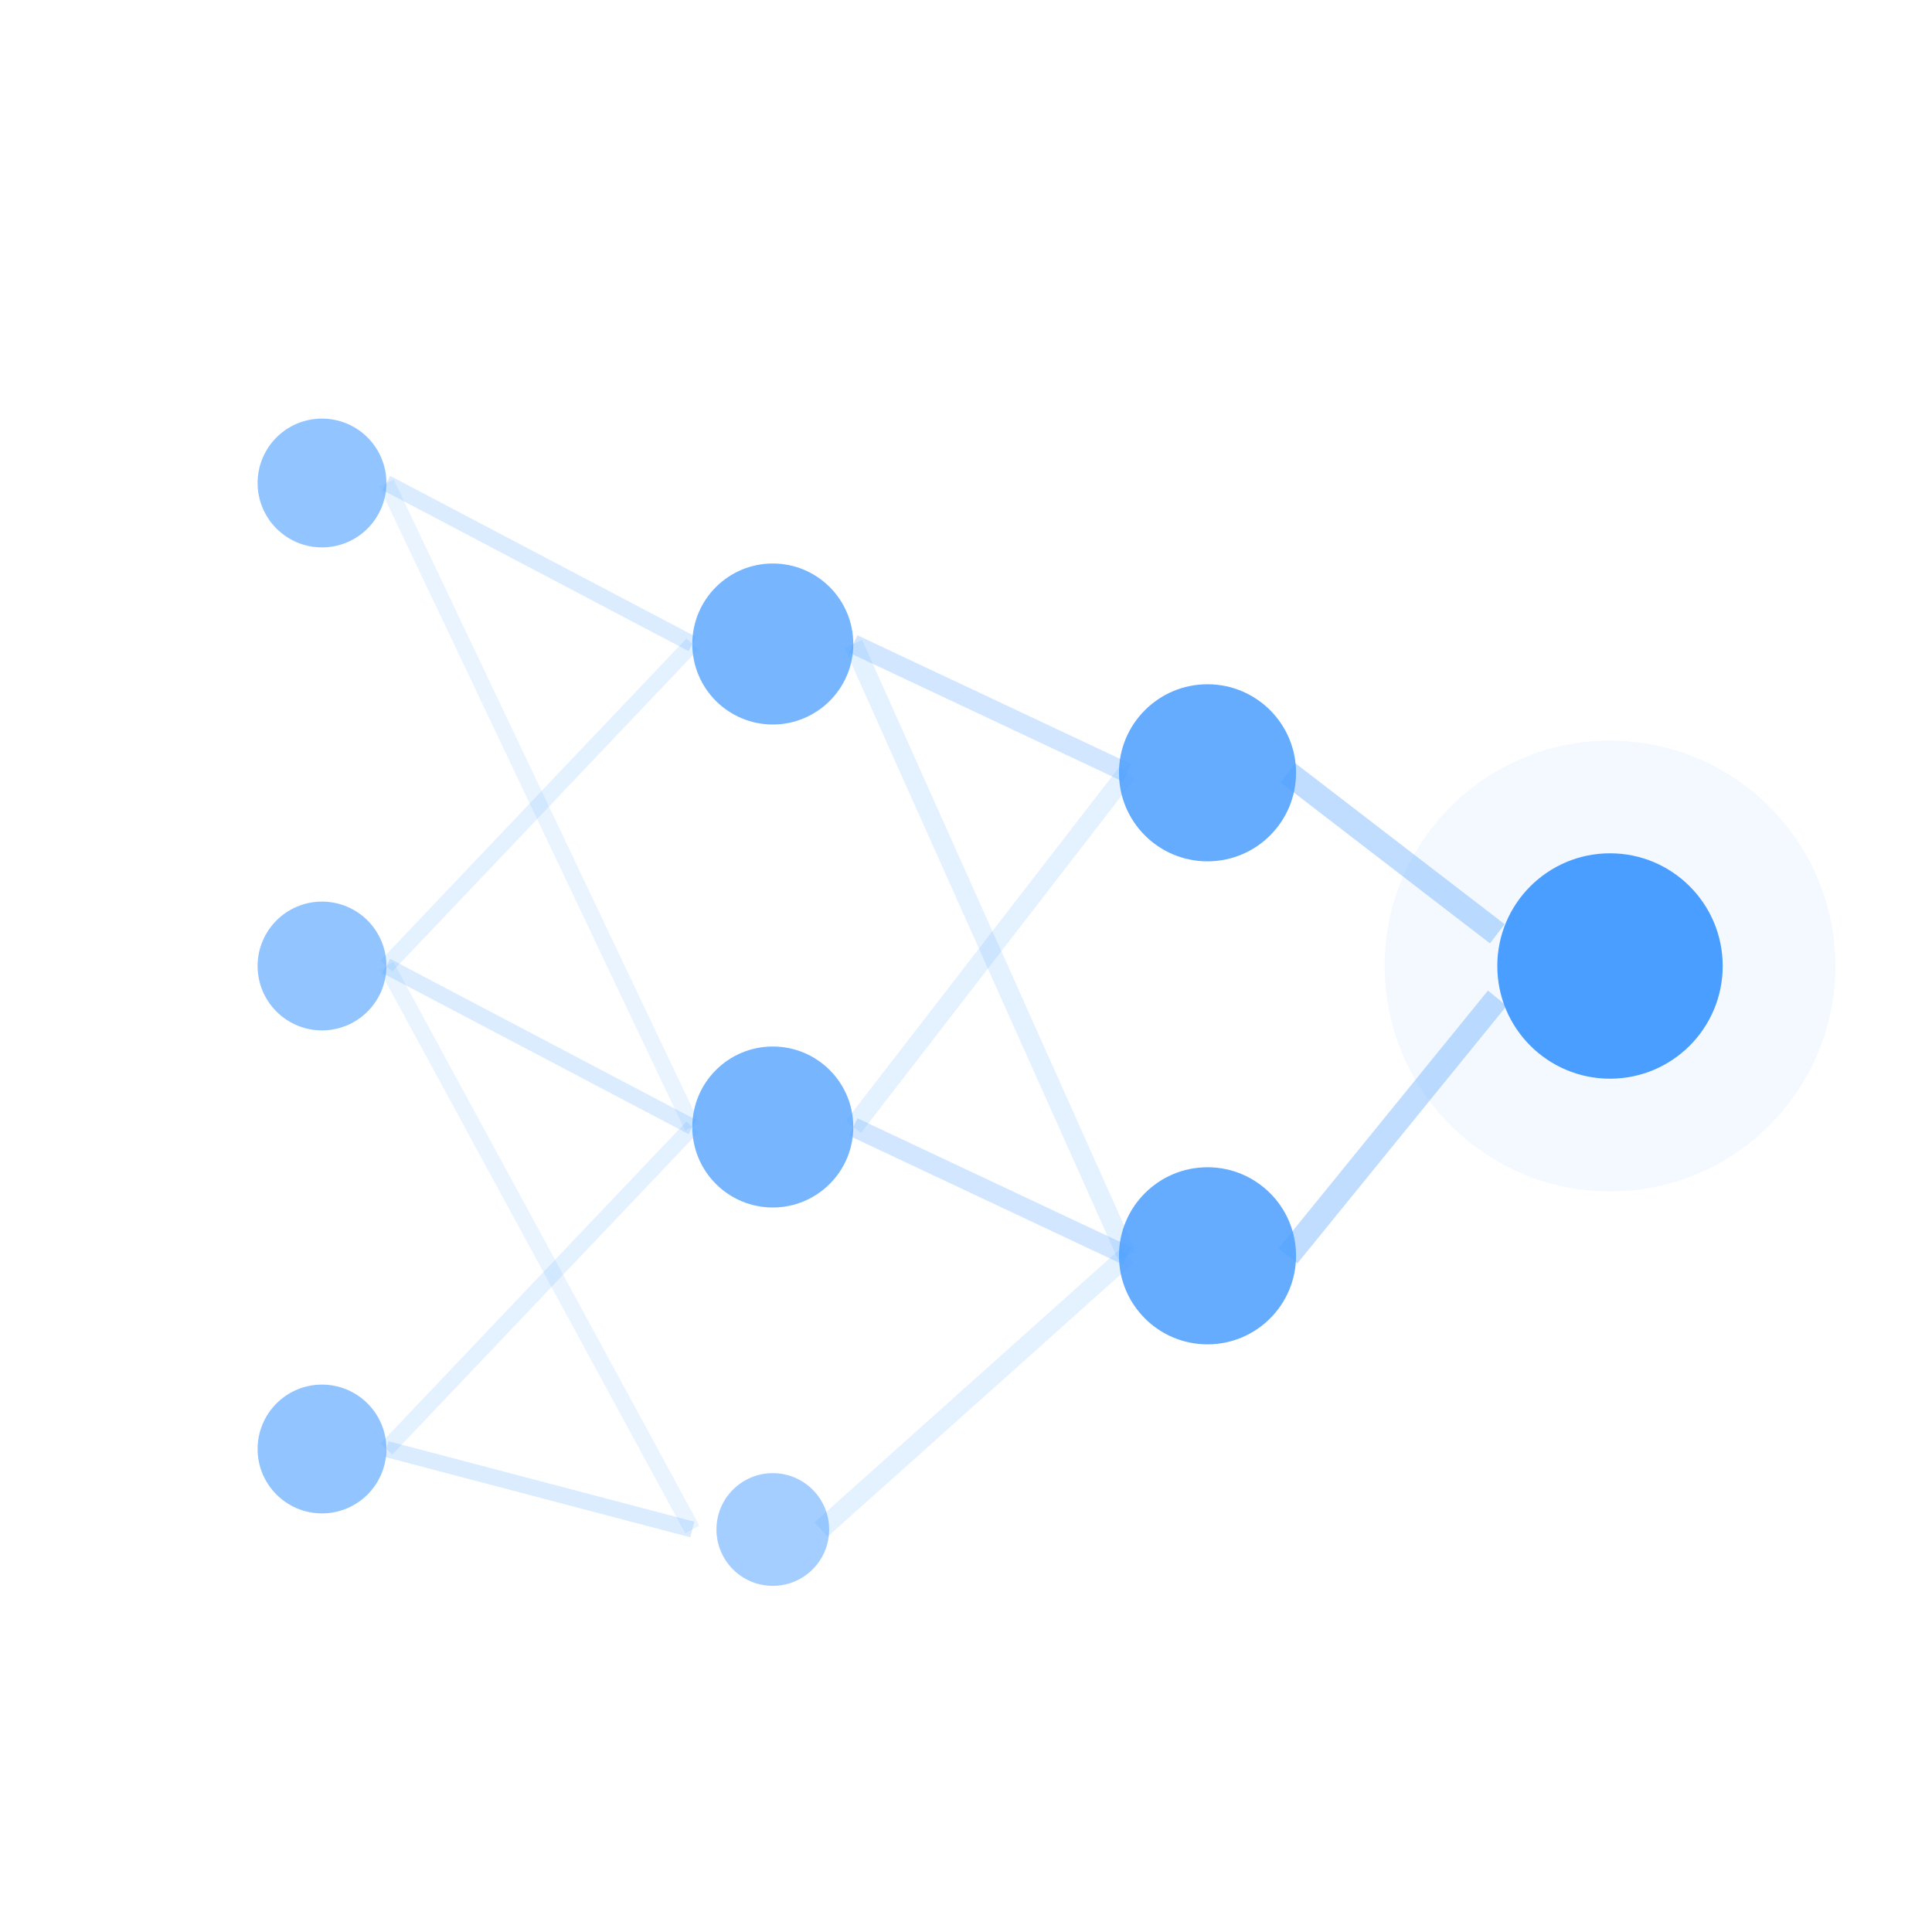
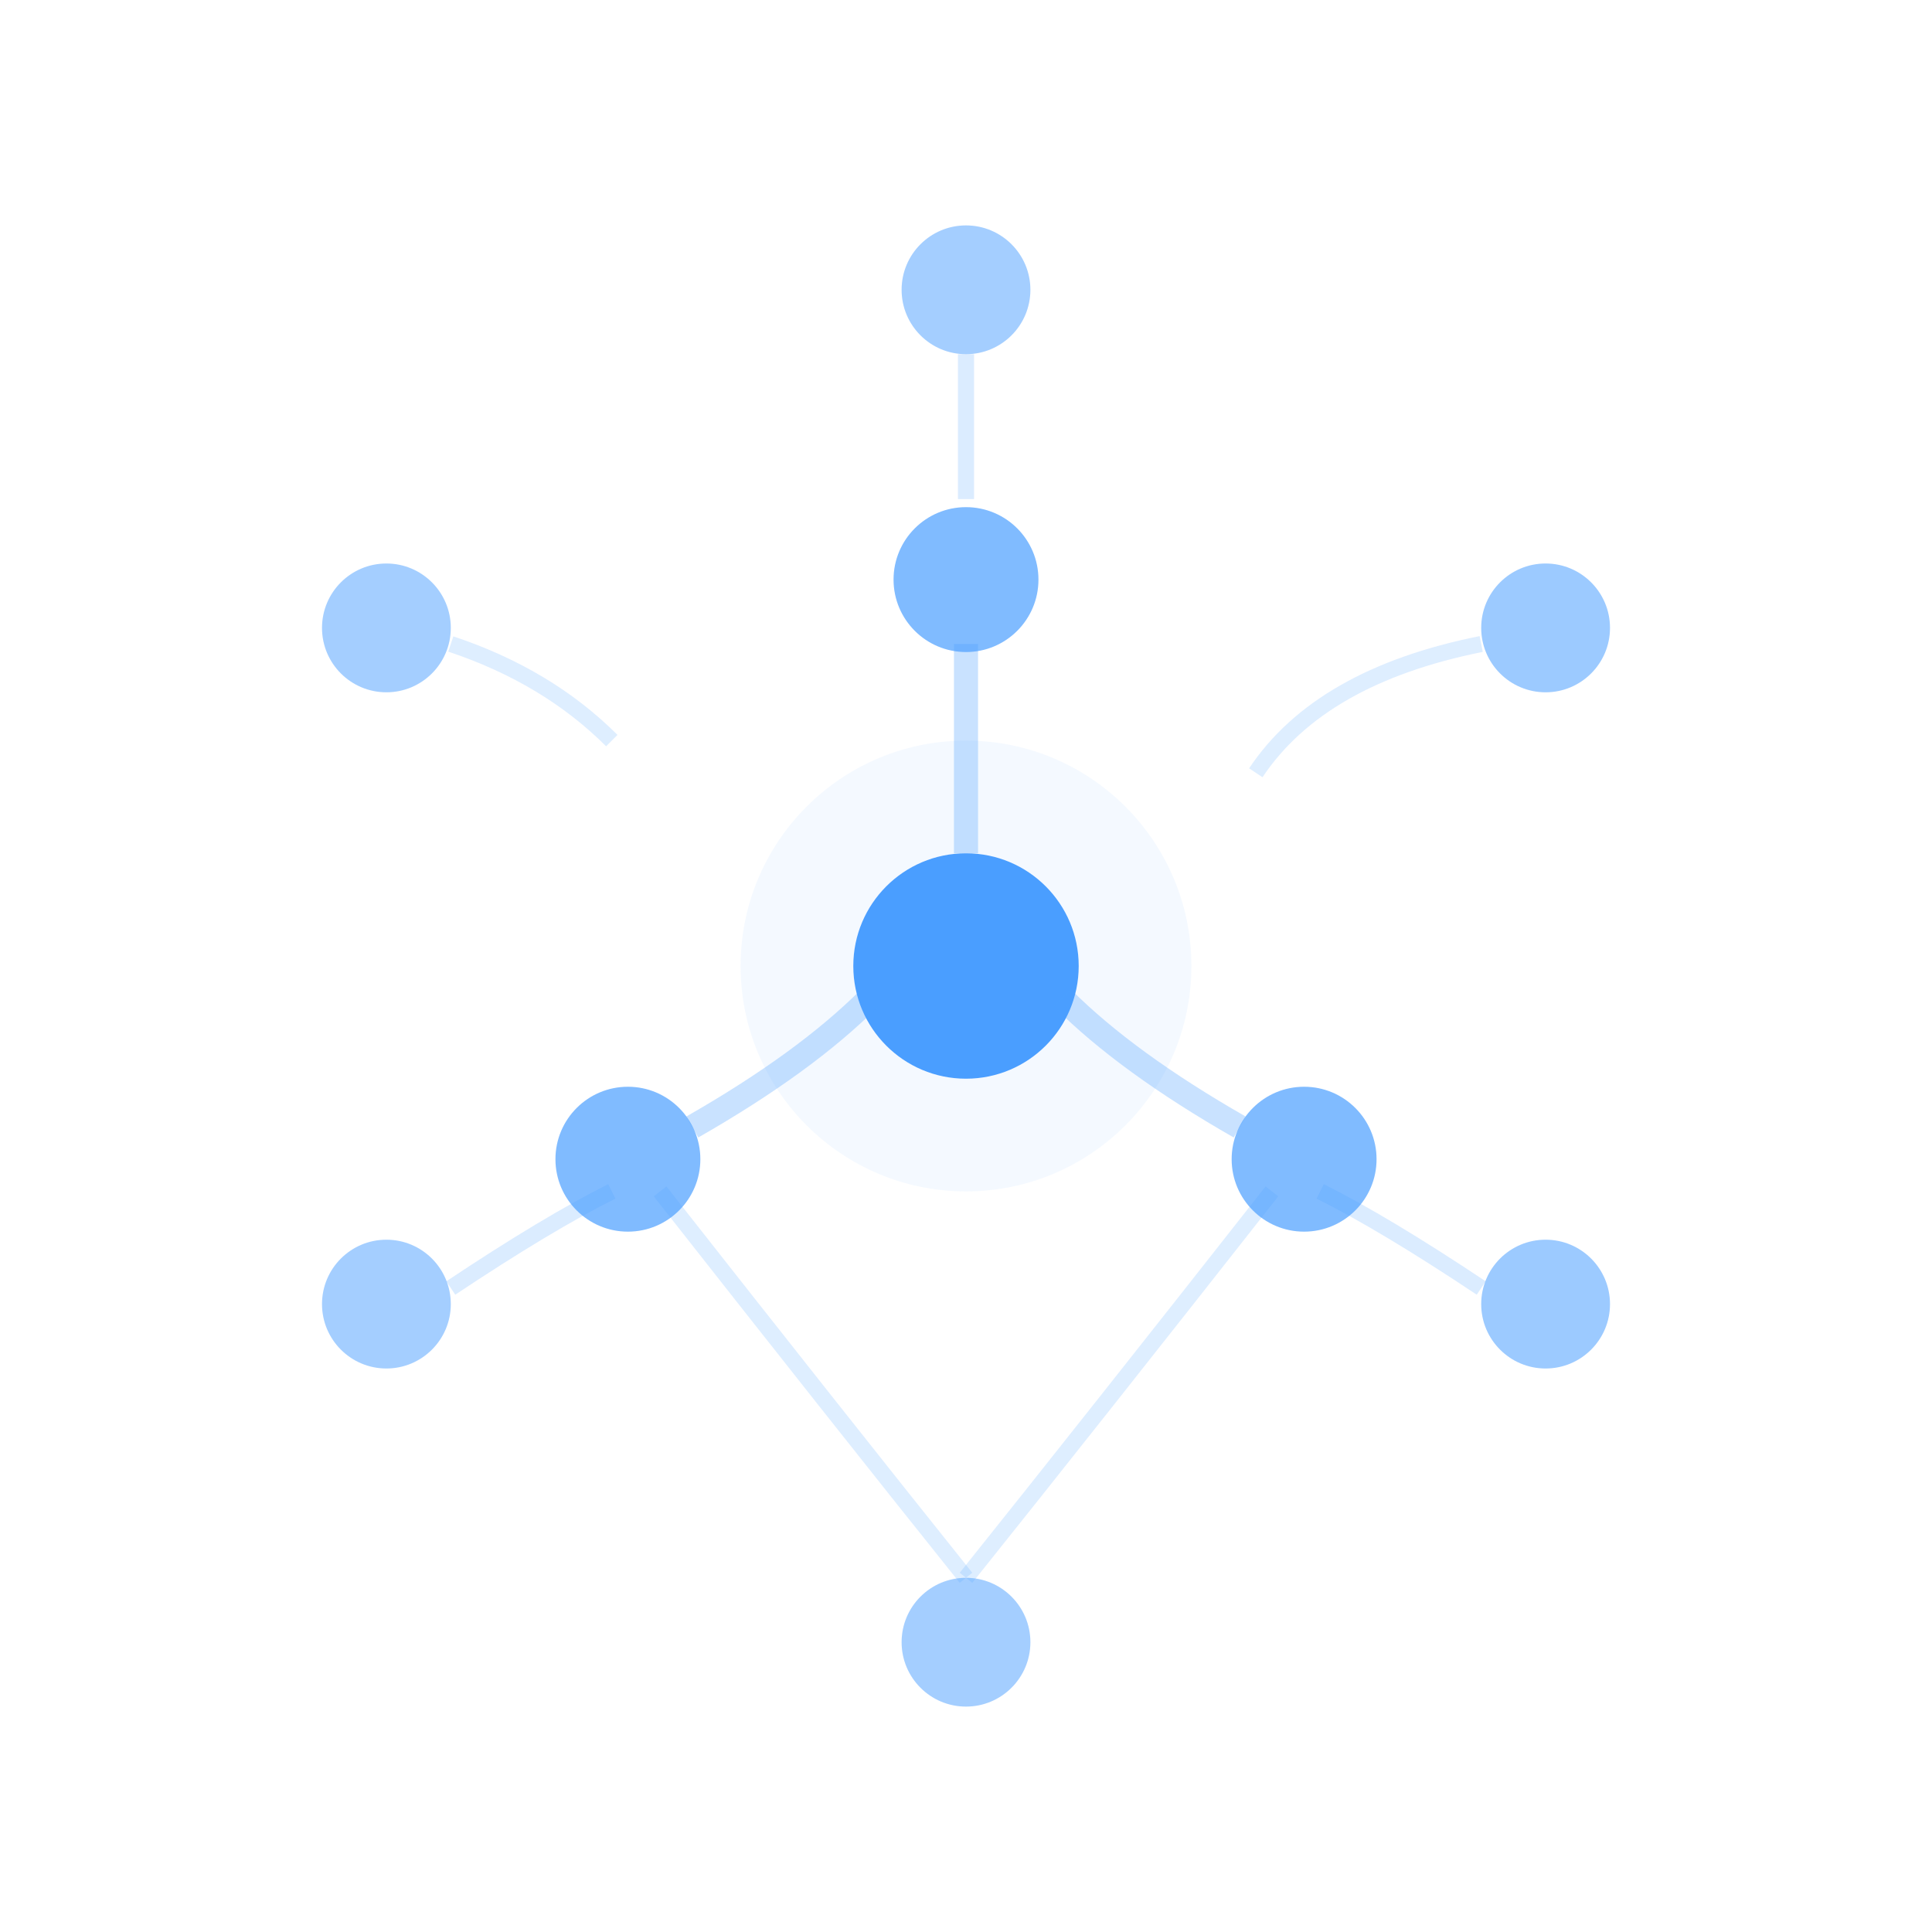
<svg xmlns="http://www.w3.org/2000/svg" viewBox="0 0 120 120" fill="none">
-   <g transform="translate(10, 10)">
-     <circle cx="10" cy="20" r="4" fill="#4a9eff" opacity="0.6" />
-     <circle cx="10" cy="50" r="4" fill="#4a9eff" opacity="0.6" />
-     <circle cx="10" cy="80" r="4" fill="#4a9eff" opacity="0.6" />
-     <circle cx="38" cy="30" r="5" fill="#4a9eff" opacity="0.75" />
-     <circle cx="38" cy="60" r="5" fill="#4a9eff" opacity="0.75" />
-     <circle cx="38" cy="85" r="3.5" fill="#4a9eff" opacity="0.5" />
-     <circle cx="65" cy="38" r="5.5" fill="#4a9eff" opacity="0.85" />
-     <circle cx="65" cy="68" r="5.5" fill="#4a9eff" opacity="0.85" />
-     <circle cx="90" cy="50" r="7" fill="#4a9eff" />
-     <line x1="14" y1="20" x2="33" y2="30" stroke="#4a9eff" stroke-width="1" opacity="0.2" />
-     <line x1="14" y1="20" x2="33" y2="60" stroke="#4a9eff" stroke-width="1" opacity="0.12" />
-     <line x1="14" y1="50" x2="33" y2="30" stroke="#4a9eff" stroke-width="1" opacity="0.15" />
-     <line x1="14" y1="50" x2="33" y2="60" stroke="#4a9eff" stroke-width="1" opacity="0.2" />
-     <line x1="14" y1="50" x2="33" y2="85" stroke="#4a9eff" stroke-width="1" opacity="0.12" />
-     <line x1="14" y1="80" x2="33" y2="60" stroke="#4a9eff" stroke-width="1" opacity="0.15" />
-     <line x1="14" y1="80" x2="33" y2="85" stroke="#4a9eff" stroke-width="1" opacity="0.2" />
-     <line x1="43" y1="30" x2="60" y2="38" stroke="#4a9eff" stroke-width="1.2" opacity="0.25" />
-     <line x1="43" y1="30" x2="60" y2="68" stroke="#4a9eff" stroke-width="1.2" opacity="0.15" />
-     <line x1="43" y1="60" x2="60" y2="38" stroke="#4a9eff" stroke-width="1.2" opacity="0.15" />
-     <line x1="43" y1="60" x2="60" y2="68" stroke="#4a9eff" stroke-width="1.2" opacity="0.25" />
-     <line x1="41" y1="85" x2="60" y2="68" stroke="#4a9eff" stroke-width="1.2" opacity="0.15" />
-     <line x1="70" y1="38" x2="83" y2="48" stroke="#4a9eff" stroke-width="1.5" opacity="0.35" />
-     <line x1="70" y1="68" x2="83" y2="52" stroke="#4a9eff" stroke-width="1.5" opacity="0.35" />
-     <circle cx="90" cy="50" r="14" fill="#4a9eff" opacity="0.06" />
+   <g transform="translate(60, 60)">
+     <circle cx="0" cy="-42" r="4" fill="#4a9eff" opacity="0.5" />
+     <circle cx="-36" cy="-21" r="4" fill="#4a9eff" opacity="0.5" />
+     <circle cx="-36" cy="21" r="4" fill="#4a9eff" opacity="0.5" />
+     <circle cx="0" cy="42" r="4" fill="#4a9eff" opacity="0.5" />
+     <circle cx="36" cy="21" r="4" fill="#4a9eff" opacity="0.55" />
+     <circle cx="36" cy="-21" r="4" fill="#4a9eff" opacity="0.55" />
+     <circle cx="0" cy="-24" r="4.5" fill="#4a9eff" opacity="0.7" />
+     <circle cx="-21" cy="12" r="4.5" fill="#4a9eff" opacity="0.7" />
+     <circle cx="21" cy="12" r="4.5" fill="#4a9eff" opacity="0.7" />
+     <circle cx="0" cy="0" r="7" fill="#4a9eff" />
+     <path d="M0 -38 Q0 -32 0 -29" stroke="#4a9eff" stroke-width="1" opacity="0.2" fill="none" />
+     <path d="M-32 -20 Q-26 -18 -22 -14" stroke="#4a9eff" stroke-width="1" opacity="0.18" fill="none" />
+     <path d="M32 -20 Q22 -18 18 -12" stroke="#4a9eff" stroke-width="1" opacity="0.18" fill="none" />
+     <path d="M-32 20 Q-26 16 -22 14" stroke="#4a9eff" stroke-width="1" opacity="0.2" fill="none" />
+     <path d="M32 20 Q26 16 22 14" stroke="#4a9eff" stroke-width="1" opacity="0.2" fill="none" />
+     <path d="M0 38 Q-8 28 -19 14" stroke="#4a9eff" stroke-width="1" opacity="0.18" fill="none" />
+     <path d="M0 38 Q8 28 19 14" stroke="#4a9eff" stroke-width="1" opacity="0.18" fill="none" />
+     <path d="M0 -20 Q0 -12 0 -7" stroke="#4a9eff" stroke-width="1.5" opacity="0.3" fill="none" />
+     <path d="M-17 10 Q-10 6 -6 2" stroke="#4a9eff" stroke-width="1.5" opacity="0.3" fill="none" />
+     <path d="M17 10 Q10 6 6 2" stroke="#4a9eff" stroke-width="1.5" opacity="0.3" fill="none" />
+     <circle cx="0" cy="0" r="14" fill="#4a9eff" opacity="0.06" />
  </g>
</svg>
